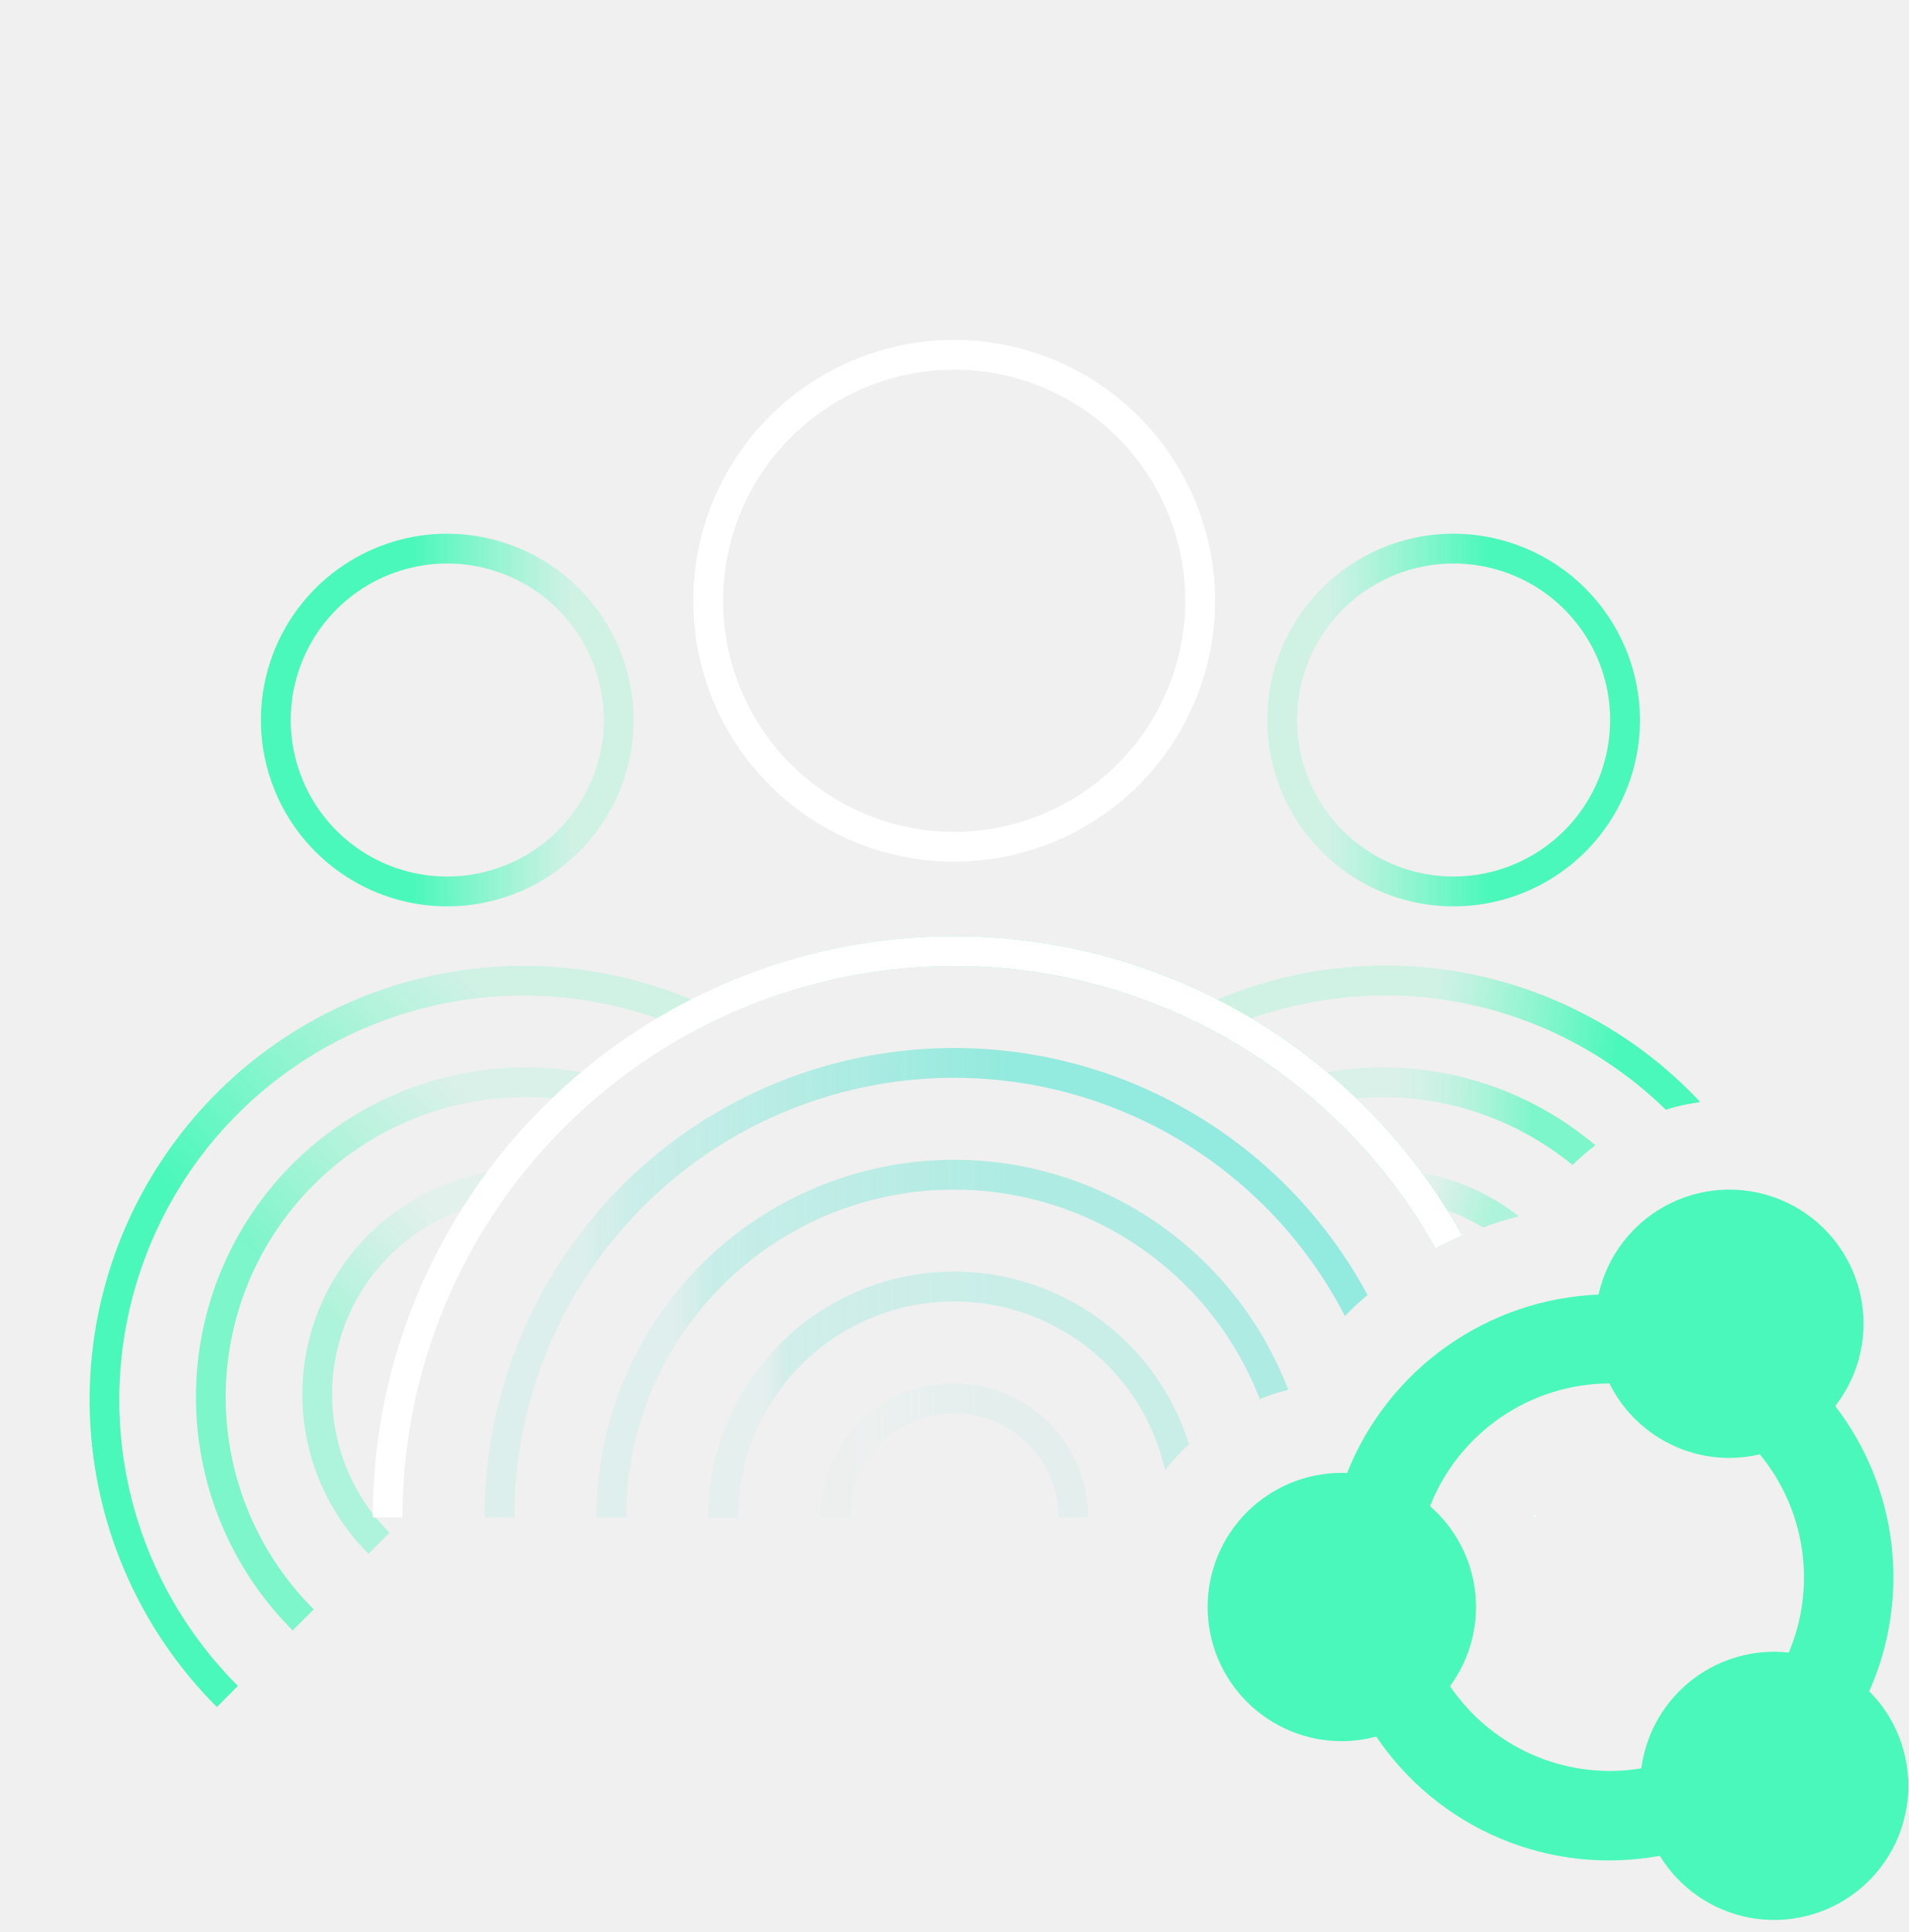
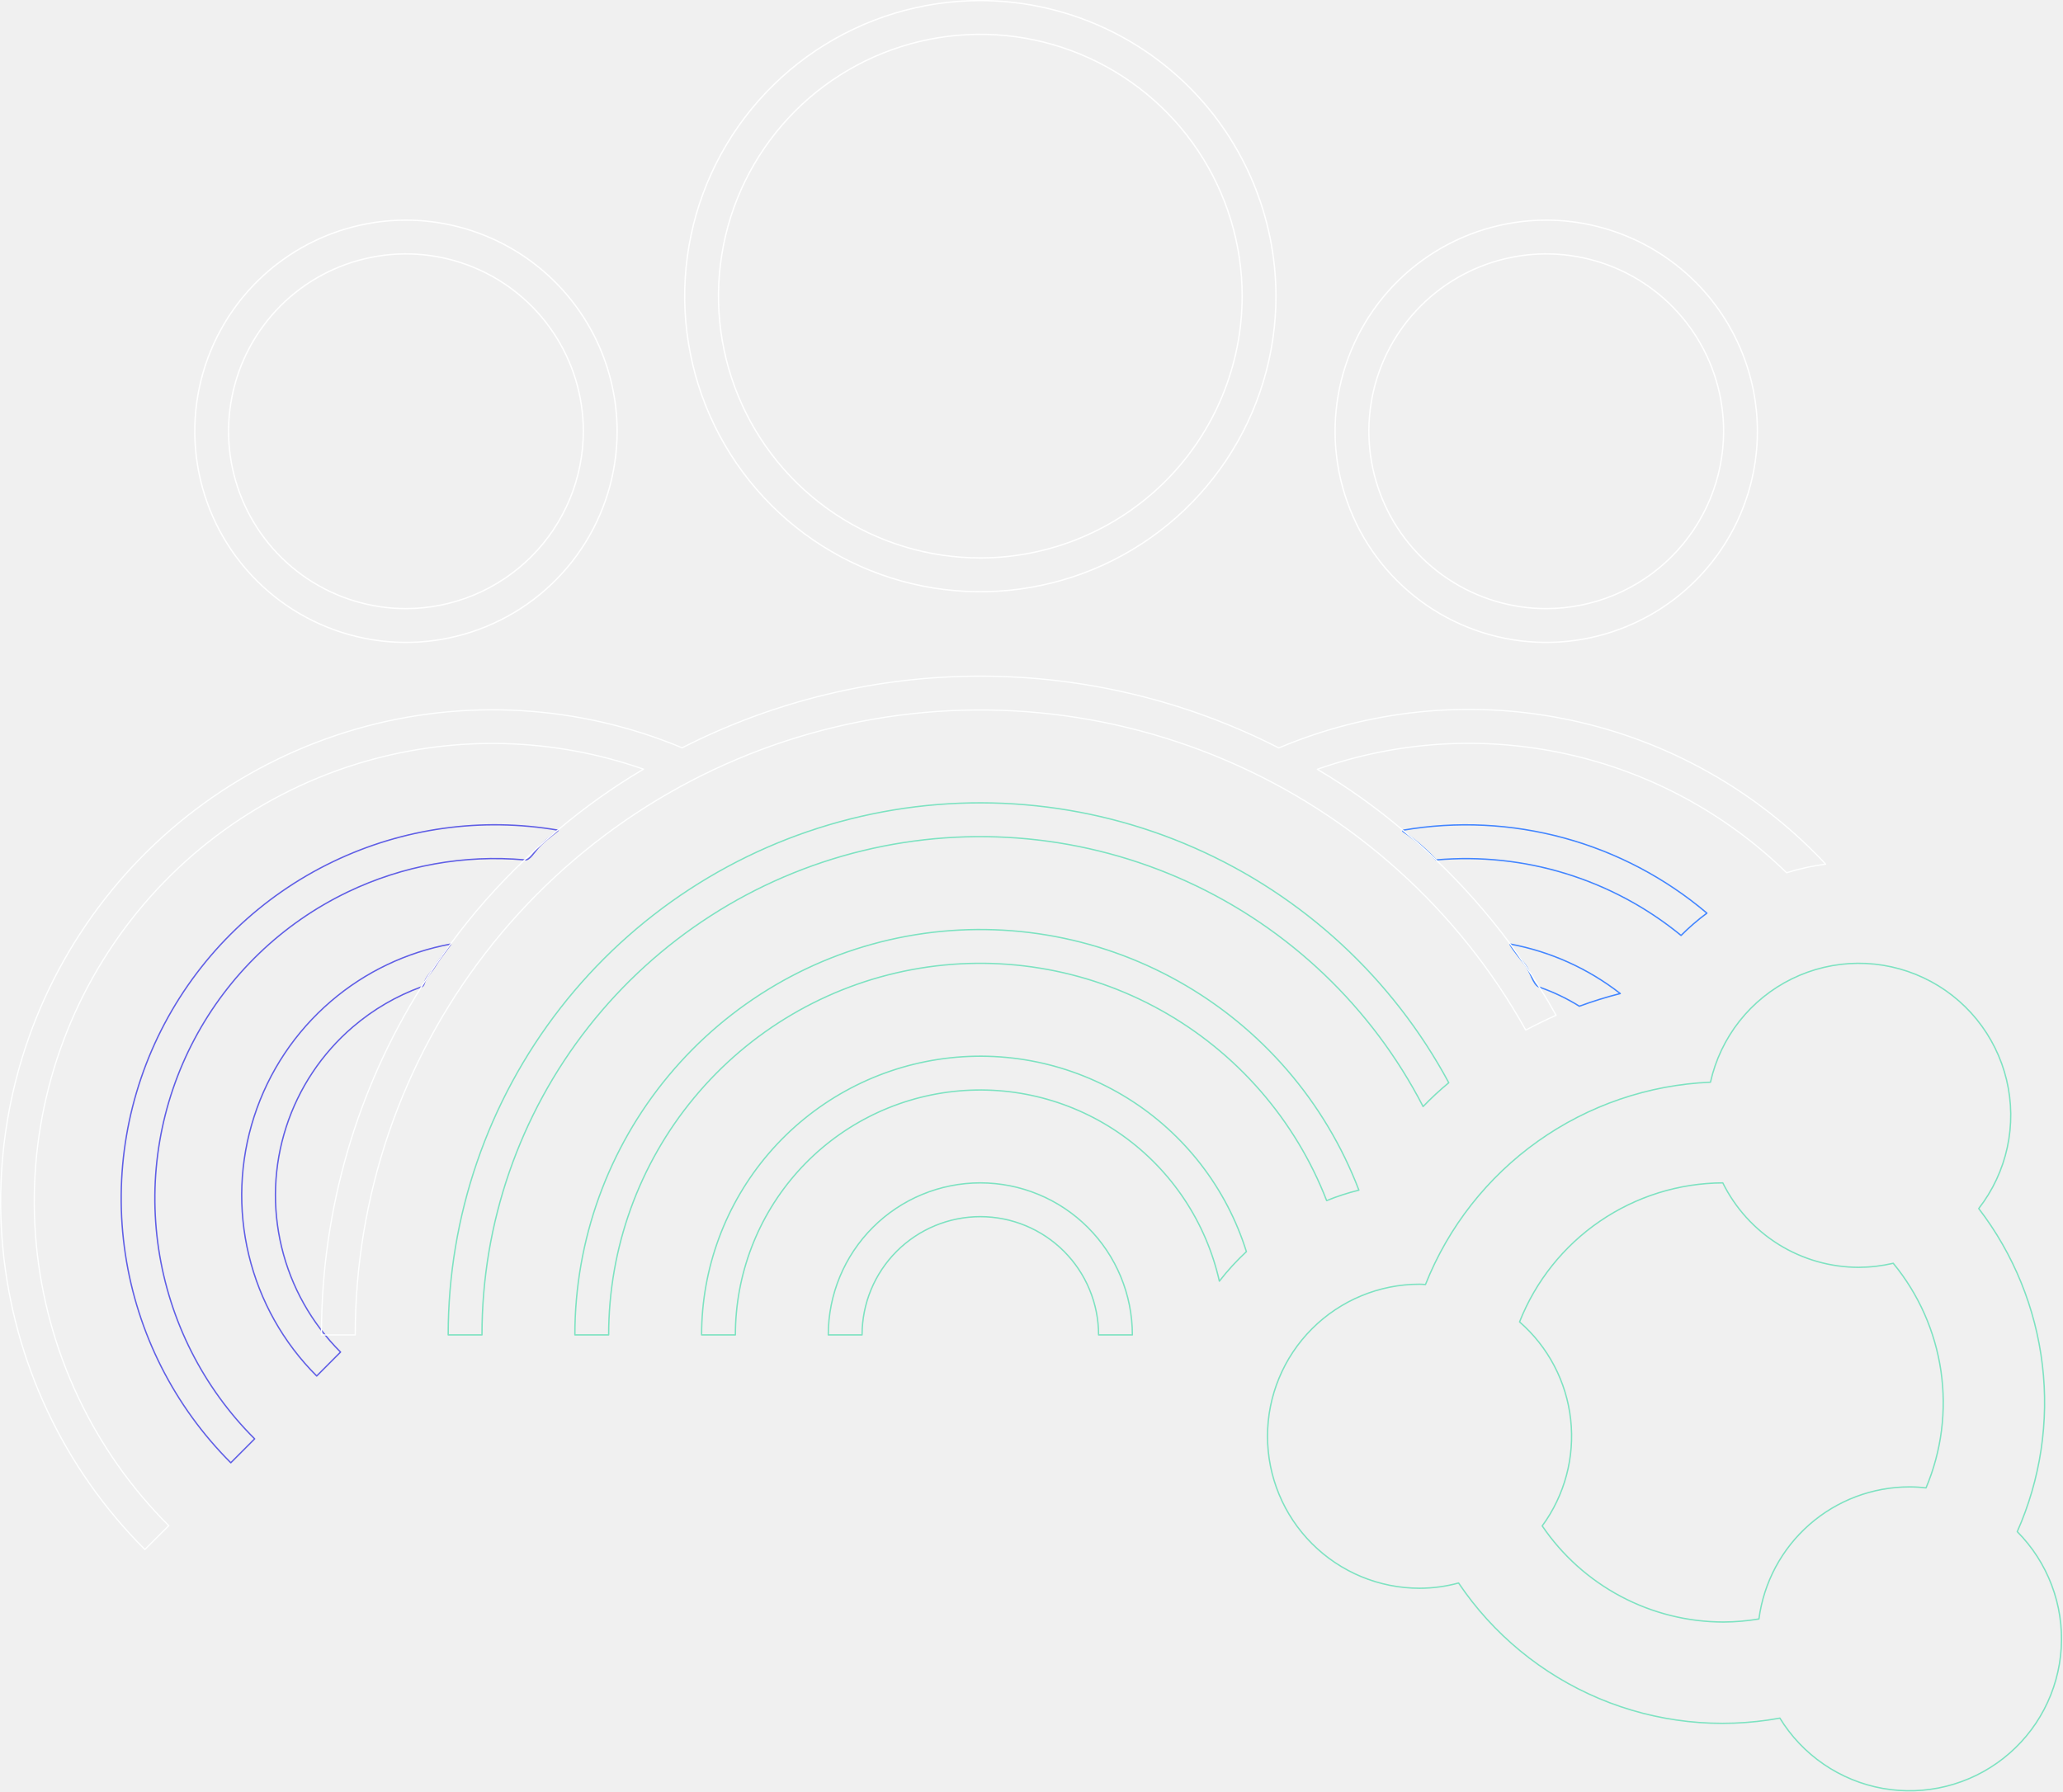
- <svg xmlns="http://www.w3.org/2000/svg" width="80" height="81" viewBox="0 0 80 81" fill="none">
-   <g id="DAO_Members 1" clip-path="url(#clip0_167_14876)">
-     <g id="Group" opacity="0.1">
-       <path id="Vector" d="M45.625 63.625H44.375C44.375 62.465 43.914 61.352 43.094 60.531C42.273 59.711 41.16 59.25 40 59.25C38.84 59.25 37.727 59.711 36.906 60.531C36.086 61.352 35.625 62.465 35.625 63.625H34.375C34.375 62.133 34.968 60.702 36.023 59.648C37.077 58.593 38.508 58 40 58C41.492 58 42.923 58.593 43.977 59.648C45.032 60.702 45.625 62.133 45.625 63.625Z" fill="url(#paint0_linear_167_14876)" />
+ <svg xmlns="http://www.w3.org/2000/svg" width="100%" height="100%" viewBox="0 0 1661 1443" version="1.1" xml:space="preserve" style="fill-rule:evenodd;clip-rule:evenodd;stroke-linejoin:round;stroke-miterlimit:2;">
+   <g transform="matrix(1,0,0,1,-8967.46,-14115.2)">
+     <g transform="matrix(5.66657,0,0,3.22938,42318,2199.47)">
+       <g transform="matrix(3.84049,0,0,6.73888,-5899.82,3593.9)">
+         <path d="M12.27,68.357C10.177,66.266 8.809,63.56 8.369,60.635C7.928,57.71 8.437,54.72 9.821,52.106C11.206,49.492 13.392,47.39 16.059,46.111C18.647,44.869 21.554,44.464 24.379,44.949C24.424,44.957 24.017,45.219 23.733,45.507C23.472,45.772 23.343,46.066 23.141,46.048C20.901,45.85 18.641,46.256 16.599,47.234C14.172,48.398 12.183,50.309 10.923,52.688C9.663,55.066 9.2,57.786 9.601,60.447C10.003,63.108 11.247,65.571 13.152,67.472L12.27,68.357Z" style="fill:none;fill-rule:nonzero;stroke:rgb(95,94,229);stroke-width:0.05px;" />
+       </g>
+       <g transform="matrix(3.84049,0,0,6.73888,-5899.82,3593.9)">
+         <path d="M59.606,49.163C61.09,49.439 62.485,50.067 63.675,50.994C63.163,51.124 62.658,51.28 62.163,51.463C61.697,51.173 61.2,50.936 60.681,50.756C60.432,50.663 60.378,50.195 60.117,49.878C59.827,49.525 59.548,49.153 59.606,49.163Z" style="fill:none;fill-rule:nonzero;stroke:rgb(66,133,255);stroke-width:0.05px;" />
+       </g>
+       <g transform="matrix(3.84049,0,0,6.73888,-5899.82,3593.9)">
+         <path d="M66.881,48.019C66.542,48.27 66.223,48.546 65.925,48.844C63.386,46.763 60.132,45.76 56.862,46.05C56.844,46.052 56.876,46.065 56.862,46.05C56.25,45.403 55.751,45.072 55.645,45C55.616,44.981 55.626,44.952 55.637,44.95C57.622,44.609 59.657,44.708 61.599,45.238C63.542,45.768 65.345,46.717 66.881,48.019Z" style="fill:none;fill-rule:nonzero;stroke:rgb(66,133,255);stroke-width:0.05px;" />
+       </g>
+       <g transform="matrix(3.84049,0,0,6.73888,-5899.82,3593.9)">
+         <path d="M45.625,63.625L44.375,63.625C44.375,62.465 43.914,61.352 43.094,60.531C42.273,59.711 41.16,59.25 40,59.25C38.84,59.25 37.727,59.711 36.906,60.531C36.086,61.352 35.625,62.465 35.625,63.625L34.375,63.625C34.375,62.133 34.968,60.702 36.023,59.648C37.077,58.593 38.508,58 40,58C41.492,58 42.923,58.593 43.978,59.648C45.032,60.702 45.625,62.133 45.625,63.625Z" style="fill:none;fill-rule:nonzero;stroke:rgb(125,226,193);stroke-width:0.05px;" />
+       </g>
+       <g transform="matrix(3.84049,0,0,6.73888,-5899.82,3593.9)">
+         <path d="M49.844,60.544C49.482,60.881 49.147,61.246 48.844,61.637C48.354,59.461 47.08,57.542 45.264,56.247C43.448,54.952 41.218,54.372 39.001,54.618C36.784,54.864 34.736,55.919 33.248,57.58C31.761,59.242 30.938,61.394 30.938,63.625L29.688,63.625C29.688,61.16 30.571,58.776 32.177,56.906C33.783,55.036 36.006,53.803 38.443,53.431C40.88,53.058 43.369,53.571 45.461,54.875C47.552,56.18 49.107,58.191 49.844,60.544Z" style="fill:none;fill-rule:nonzero;stroke:rgb(125,226,193);stroke-width:0.05px;" />
+       </g>
+       <g transform="matrix(3.84049,0,0,6.73888,-5899.82,3593.9)">
+         <path d="M54.006,58.269C53.599,58.369 53.201,58.498 52.813,58.656C51.654,55.665 49.486,53.173 46.683,51.612C43.881,50.051 40.621,49.52 37.468,50.109C34.315,50.699 31.467,52.373 29.418,54.842C27.37,57.31 26.249,60.417 26.25,63.625L25,63.625C24.999,60.12 26.227,56.724 28.469,54.03C30.711,51.335 33.827,49.511 37.274,48.874C40.721,48.238 44.283,48.829 47.339,50.545C50.396,52.261 52.755,54.994 54.006,58.269Z" style="fill:none;fill-rule:nonzero;stroke:rgb(125,226,193);stroke-width:0.05px;" />
+       </g>
+       <g transform="matrix(3.84049,0,0,6.73888,-5899.82,3593.9)">
+         <path d="M57.331,54.294C56.998,54.57 56.681,54.864 56.381,55.175C54.487,51.501 51.414,48.57 47.654,46.853C43.894,45.136 39.666,44.733 35.649,45.708C31.632,46.682 28.059,48.979 25.505,52.228C22.95,55.478 21.562,59.492 21.563,63.625L20.313,63.625C20.312,59.241 21.775,54.983 24.469,51.524C27.163,48.066 30.935,45.606 35.186,44.535C39.437,43.463 43.924,43.841 47.935,45.609C51.947,47.377 55.254,50.434 57.331,54.294Z" style="fill:none;fill-rule:nonzero;stroke:rgb(125,226,193);stroke-width:0.05px;" />
+       </g>
+       <g transform="matrix(3.84049,0,0,6.73888,-5899.82,3593.9)">
+         <path d="M60.681,50.756C60.906,51.1 61.106,51.444 61.3,51.8C60.919,51.969 60.544,52.15 60.181,52.344C57.685,47.876 53.777,44.362 49.069,42.354C44.362,40.346 39.121,39.957 34.168,41.247C29.215,42.537 24.831,45.434 21.701,49.484C18.572,53.533 16.874,58.507 16.875,63.625L15.625,63.625L15.625,63.456C15.65,58.96 16.93,54.559 19.319,50.75C19.65,50.206 20.013,49.681 20.394,49.169C21.213,48.049 22.132,47.006 23.138,46.05C23.531,45.669 23.938,45.3 24.363,44.95C25.355,44.112 26.415,43.357 27.531,42.694C28,42.413 28.475,42.15 28.956,41.906C32.376,40.16 36.161,39.25 40,39.25C43.84,39.25 47.624,40.16 51.044,41.906C51.525,42.15 52,42.413 52.469,42.694C53.586,43.357 54.645,44.112 55.638,44.95C56.063,45.3 56.469,45.669 56.862,46.05C57.865,47.007 58.783,48.048 59.606,49.163C59.987,49.681 60.35,50.213 60.681,50.756Z" style="fill:none;fill-rule:nonzero;" />
+       </g>
+       <g transform="matrix(3.84049,0,0,6.73888,-5899.82,3593.9)">
+         <path d="M40,14.25C37.837,14.25 35.722,14.892 33.924,16.093C32.125,17.295 30.723,19.003 29.895,21.002C29.067,23.001 28.851,25.2 29.273,27.321C29.695,29.443 30.736,31.392 32.266,32.922C33.796,34.451 35.745,35.493 37.866,35.915C39.988,36.337 42.187,36.12 44.186,35.292C46.184,34.465 47.892,33.063 49.094,31.264C50.296,29.465 50.938,27.351 50.938,25.188C50.934,22.288 49.781,19.508 47.731,17.457C45.68,15.407 42.9,14.253 40,14.25ZM40,34.875C38.084,34.875 36.211,34.307 34.618,33.242C33.025,32.178 31.783,30.665 31.05,28.895C30.317,27.125 30.125,25.177 30.499,23.298C30.872,21.418 31.795,19.692 33.15,18.337C34.505,16.983 36.231,16.06 38.11,15.686C39.989,15.312 41.937,15.504 43.707,16.237C45.477,16.971 46.99,18.212 48.055,19.805C49.119,21.398 49.688,23.272 49.688,25.188C49.685,27.756 48.664,30.219 46.848,32.035C45.031,33.851 42.569,34.873 40,34.875Z" style="fill:none;fill-rule:nonzero;stroke:white;stroke-width:0.05px;" />
+       </g>
+       <g transform="matrix(3.84049,0,0,6.73888,-5899.82,3593.9)">
+         <path d="M15.448,65.146C14.214,63.915 13.346,62.367 12.937,60.673C12.529,58.979 12.596,57.205 13.133,55.547C13.669,53.889 14.653,52.412 15.977,51.278C17.241,50.195 18.768,49.466 20.403,49.163C20.444,49.155 20.084,49.565 19.836,49.972C19.728,50.15 19.562,50.327 19.486,50.469C19.413,50.605 19.429,50.708 19.32,50.748C18.398,51.084 17.539,51.583 16.788,52.227C15.64,53.21 14.785,54.493 14.32,55.931C13.854,57.37 13.796,58.91 14.151,60.38C14.505,61.85 15.26,63.193 16.33,64.261L15.448,65.146Z" style="fill:none;fill-rule:nonzero;stroke:rgb(95,94,229);stroke-width:0.05px;" />
+       </g>
+       <g transform="matrix(0.176473,0,0,0.309657,-7468,-681.082)">
+         <path d="M9485.53,14734.6C9413.59,14709.4 9335.38,14707.1 9261.72,14728.3C9179.12,14752.1 9107.44,14804 9059.04,14875.1C9010.65,14946.1 8988.58,15031.8 8996.66,15117.4C9004.74,15203 9042.46,15283 9103.3,15343.8L9084.09,15363C9018.82,15297.8 8978.36,15211.9 8969.71,15120C8961.06,15028.1 8984.75,14936.1 9036.69,14859.9C9088.63,14783.6 9165.57,14727.9 9254.22,14702.3C9340.92,14677.3 9433.5,14682.7 9516.65,14717.4C9591,14679.5 9673.26,14659.7 9756.71,14659.7C9840.27,14659.7 9922.63,14679.5 9997.04,14717.5C9997.05,14717.5 9997.05,14717.5 9997.06,14717.5C10069.5,14686.9 10149.4,14678.7 10226.5,14694C10303.6,14709.2 10374.4,14747.2 10429.7,14803.1C10432.3,14805.7 10434.9,14808.4 10437.3,14811.1C10426.7,14812.5 10416.2,14814.8 10405.9,14818C10357,14770.3 10295.7,14737.1 10228.9,14722.4C10162.1,14707.7 10092.6,14711.9 10028.1,14734.7C10028.1,14734.7 10028.1,14734.7 10028.1,14734.7C10028.1,14734.7 10028.1,14734.7 10028.1,14734.7C10052.4,14749.1 10075.4,14765.5 10097,14783.8C10106.3,14791.4 10115.1,14799.4 10123.7,14807.7C10145.5,14828.5 10165.5,14851.2 10183.4,14875.4C10191.7,14886.7 10199.6,14898.3 10206.8,14910.1C10211.7,14917.6 10216,14925.1 10220.3,14932.8C10212,14936.5 10203.8,14940.5 10195.9,14944.7C10141.6,14847.4 10056.5,14771 9954.08,14727.3C9851.63,14683.6 9737.58,14675.1 9629.8,14703.2C9522.01,14731.3 9426.59,14794.3 9358.49,14882.4C9290.38,14970.6 9253.44,15078.8 9253.46,15190.2L9226.26,15190.2L9226.26,15186.5C9226.81,15088.7 9254.65,14992.9 9306.64,14910C9313.85,14898.2 9321.74,14886.7 9330.03,14875.6C9347.87,14851.2 9367.85,14828.5 9389.75,14807.7C9398.32,14799.4 9407.16,14791.4 9416.4,14783.8C9437.99,14765.5 9461.06,14749.1 9485.36,14734.7C9485.42,14734.6 9485.47,14734.6 9485.53,14734.6Z" style="fill:none;stroke:rgb(254,255,255);stroke-width:1px;" />
+       </g>
+       <g transform="matrix(3.84049,0,0,6.73888,-5899.82,3593.9)">
+         <path d="M18.75,22.375C17.205,22.375 15.694,22.833 14.41,23.692C13.125,24.55 12.124,25.77 11.532,27.198C10.941,28.625 10.786,30.196 11.088,31.712C11.389,33.227 12.133,34.619 13.226,35.712C14.318,36.804 15.71,37.548 17.226,37.85C18.741,38.151 20.312,37.997 21.74,37.405C23.167,36.814 24.387,35.813 25.246,34.528C26.104,33.243 26.563,31.733 26.563,30.188C26.56,28.116 25.736,26.131 24.271,24.666C22.807,23.202 20.821,22.378 18.75,22.375ZM18.75,36.75C17.452,36.75 16.183,36.365 15.104,35.644C14.025,34.923 13.184,33.898 12.687,32.699C12.19,31.5 12.06,30.18 12.314,28.907C12.567,27.634 13.192,26.465 14.11,25.547C15.027,24.629 16.197,24.004 17.47,23.751C18.743,23.498 20.062,23.628 21.261,24.125C22.461,24.621 23.485,25.462 24.206,26.542C24.928,27.621 25.313,28.89 25.313,30.188C25.311,31.927 24.619,33.596 23.388,34.826C22.158,36.056 20.49,36.748 18.75,36.75Z" style="fill:none;fill-rule:nonzero;stroke:white;stroke-width:0.05px;" />
+       </g>
+       <g transform="matrix(3.84049,0,0,6.73888,-5899.82,3593.9)">
+         <path d="M60.938,22.375C59.392,22.375 57.882,22.833 56.597,23.692C55.312,24.55 54.311,25.77 53.72,27.198C53.128,28.625 52.974,30.196 53.275,31.712C53.577,33.227 54.321,34.619 55.413,35.712C56.506,36.804 57.898,37.548 59.413,37.85C60.929,38.151 62.5,37.997 63.927,37.405C65.355,36.814 66.575,35.813 67.433,34.528C68.292,33.243 68.75,31.733 68.75,30.188C68.747,28.116 67.923,26.131 66.459,24.666C64.994,23.202 63.009,22.378 60.938,22.375ZM60.938,36.75C59.64,36.75 58.371,36.365 57.292,35.644C56.212,34.923 55.371,33.898 54.875,32.699C54.378,31.5 54.248,30.18 54.501,28.907C54.754,27.634 55.379,26.465 56.297,25.547C57.215,24.629 58.384,24.004 59.657,23.751C60.93,23.498 62.25,23.628 63.449,24.125C64.648,24.621 65.673,25.462 66.394,26.542C67.115,27.621 67.5,28.89 67.5,30.188C67.498,31.927 66.806,33.596 65.576,34.826C64.346,36.056 62.677,36.748 60.938,36.75Z" style="fill:none;fill-rule:nonzero;stroke:white;stroke-width:0.05px;" />
+       </g>
+       <g transform="matrix(3.84049,0,0,6.73888,-5899.82,3593.9)">
+         <path d="M78.363,70.906C79.222,68.969 79.543,66.836 79.292,64.732C79.041,62.628 78.228,60.631 76.938,58.95C77.455,58.285 77.817,57.511 77.995,56.687C78.174,55.863 78.164,55.01 77.968,54.19C77.772,53.37 77.394,52.605 76.863,51.951C76.331,51.296 75.659,50.77 74.896,50.411C74.133,50.052 73.3,49.869 72.457,49.875C71.614,49.882 70.783,50.078 70.026,50.449C69.269,50.82 68.605,51.356 68.083,52.019C67.562,52.681 67.196,53.452 67.013,54.275C64.719,54.371 62.503,55.129 60.632,56.457C58.761,57.786 57.315,59.629 56.469,61.762C56.394,61.756 56.325,61.75 56.25,61.75C54.758,61.75 53.327,62.343 52.273,63.397C51.218,64.452 50.625,65.883 50.625,67.375C50.625,68.867 51.218,70.298 52.273,71.352C53.327,72.407 54.758,73 56.25,73C56.738,73 57.223,72.934 57.694,72.806C58.973,74.706 60.78,76.191 62.892,77.08C65.003,77.968 67.328,78.22 69.581,77.806C69.995,78.483 70.548,79.065 71.204,79.513C71.859,79.961 72.601,80.266 73.382,80.406C74.164,80.546 74.966,80.52 75.736,80.328C76.506,80.136 77.227,79.784 77.851,79.293C78.475,78.803 78.989,78.186 79.357,77.483C79.726,76.78 79.941,76.007 79.99,75.214C80.038,74.422 79.918,73.629 79.637,72.886C79.357,72.144 78.922,71.469 78.363,70.906ZM74.988,69.287C74.784,69.262 74.58,69.25 74.375,69.25C73.012,69.251 71.696,69.747 70.671,70.646C69.647,71.545 68.984,72.786 68.806,74.137C68.375,74.21 67.938,74.247 67.5,74.25C66.176,74.249 64.872,73.925 63.702,73.305C62.532,72.685 61.532,71.789 60.788,70.694C61.62,69.559 61.996,68.154 61.841,66.755C61.686,65.357 61.011,64.068 59.95,63.144C60.546,61.633 61.581,60.336 62.921,59.42C64.261,58.503 65.845,58.008 67.469,58C67.933,58.938 68.65,59.727 69.539,60.28C70.428,60.832 71.454,61.124 72.5,61.125C72.929,61.123 73.357,61.073 73.775,60.975C74.716,62.118 75.326,63.497 75.54,64.962C75.754,66.427 75.563,67.923 74.988,69.287Z" style="fill:none;fill-rule:nonzero;stroke:rgb(125,226,193);stroke-width:0.05px;" />
+       </g>
    </g>
-     <g id="Group_2" opacity="0.325">
-       <path id="Vector_2" d="M49.844 60.544C49.482 60.881 49.147 61.246 48.844 61.637C48.354 59.461 47.08 57.542 45.264 56.247C43.448 54.952 41.218 54.372 39.001 54.618C36.784 54.864 34.736 55.919 33.248 57.58C31.761 59.242 30.938 61.394 30.938 63.625H29.688C29.688 61.16 30.571 58.776 32.177 56.906C33.783 55.036 36.006 53.803 38.443 53.431C40.88 53.058 43.369 53.571 45.461 54.875C47.552 56.18 49.107 58.191 49.844 60.544Z" fill="url(#paint1_linear_167_14876)" />
-     </g>
-     <g id="Group_3" opacity="0.55">
-       <path id="Vector_3" d="M54.006 58.269C53.599 58.369 53.2 58.498 52.812 58.656C51.654 55.665 49.486 53.173 46.683 51.612C43.881 50.051 40.621 49.52 37.468 50.109C34.315 50.699 31.467 52.373 29.418 54.842C27.37 57.31 26.249 60.417 26.25 63.625H25C24.999 60.12 26.227 56.724 28.469 54.03C30.711 51.335 33.827 49.511 37.274 48.874C40.721 48.238 44.282 48.829 47.339 50.545C50.396 52.261 52.755 54.994 54.006 58.269Z" fill="url(#paint2_linear_167_14876)" />
-     </g>
-     <g id="Group_4" opacity="0.775">
-       <path id="Vector_4" d="M57.331 54.294C56.998 54.569 56.681 54.864 56.381 55.175C54.487 51.501 51.414 48.57 47.654 46.853C43.894 45.136 39.666 44.733 35.649 45.708C31.632 46.682 28.059 48.979 25.505 52.228C22.95 55.478 21.562 59.492 21.562 63.625H20.312C20.312 59.241 21.775 54.983 24.469 51.524C27.163 48.066 30.935 45.606 35.186 44.535C39.437 43.463 43.924 43.841 47.935 45.609C51.947 47.377 55.254 50.434 57.331 54.294Z" fill="url(#paint3_linear_167_14876)" />
-     </g>
-     <path id="Vector_5" d="M60.681 50.756C60.906 51.1 61.106 51.444 61.3 51.8C60.919 51.969 60.544 52.15 60.181 52.344C57.685 47.876 53.777 44.362 49.069 42.354C44.361 40.346 39.121 39.957 34.168 41.247C29.215 42.537 24.831 45.434 21.701 49.484C18.572 53.533 16.874 58.507 16.875 63.625H15.625V63.456C15.65 58.96 16.93 54.559 19.319 50.75C19.65 50.206 20.012 49.681 20.394 49.169C21.213 48.049 22.132 47.006 23.137 46.05C23.531 45.669 23.938 45.3 24.363 44.95C25.355 44.112 26.415 43.357 27.531 42.694C28 42.413 28.475 42.15 28.956 41.906C32.376 40.16 36.16 39.25 40 39.25C43.84 39.25 47.624 40.16 51.044 41.906C51.525 42.15 52 42.413 52.469 42.694C53.586 43.357 54.645 44.112 55.638 44.95C56.062 45.3 56.469 45.669 56.862 46.05C57.865 47.007 58.783 48.048 59.606 49.163C59.987 49.681 60.35 50.212 60.681 50.756Z" fill="url(#paint4_linear_167_14876)" />
-     <path id="Vector_6" d="M64.375 63.456V63.625H64.244C64.287 63.569 64.331 63.512 64.375 63.456Z" fill="url(#paint5_linear_167_14876)" />
-     <path id="Vector_7" d="M40 14.25C37.837 14.25 35.722 14.892 33.923 16.093C32.125 17.295 30.723 19.003 29.895 21.002C29.067 23 28.851 25.2 29.273 27.321C29.695 29.443 30.736 31.392 32.266 32.922C33.796 34.451 35.745 35.493 37.866 35.915C39.988 36.337 42.187 36.12 44.186 35.292C46.184 34.465 47.892 33.063 49.094 31.264C50.296 29.465 50.938 27.351 50.938 25.188C50.934 22.288 49.781 19.508 47.73 17.457C45.68 15.406 42.9 14.253 40 14.25ZM40 34.875C38.084 34.875 36.211 34.307 34.618 33.242C33.025 32.178 31.783 30.665 31.05 28.895C30.317 27.125 30.125 25.177 30.499 23.298C30.872 21.418 31.795 19.692 33.15 18.337C34.505 16.983 36.231 16.06 38.11 15.686C39.989 15.312 41.937 15.504 43.707 16.237C45.477 16.971 46.99 18.212 48.055 19.805C49.119 21.398 49.688 23.271 49.688 25.188C49.685 27.756 48.664 30.219 46.848 32.035C45.031 33.851 42.569 34.873 40 34.875Z" fill="white" />
-     <g id="Group_5" opacity="0.4">
-       <path id="Vector_8" d="M15.447 65.146C14.214 63.915 13.346 62.367 12.937 60.673C12.529 58.979 12.596 57.205 13.133 55.547C13.669 53.889 14.653 52.412 15.977 51.278C17.3 50.145 18.911 49.399 20.631 49.123L20.828 50.357C19.335 50.596 17.936 51.243 16.788 52.227C15.639 53.21 14.785 54.492 14.32 55.931C13.854 57.37 13.796 58.91 14.151 60.38C14.505 61.85 15.26 63.193 16.33 64.261L15.447 65.146Z" fill="url(#paint6_linear_167_14876)" />
-     </g>
-     <g id="Group_6" opacity="0.7">
-       <path id="Vector_9" d="M12.27 68.357C10.177 66.266 8.809 63.56 8.369 60.635C7.928 57.709 8.437 54.72 9.821 52.106C11.206 49.492 13.392 47.39 16.059 46.111C18.726 44.831 21.733 44.44 24.638 44.996L24.405 46.225C21.762 45.717 19.026 46.071 16.599 47.234C14.172 48.398 12.183 50.309 10.923 52.688C9.663 55.066 9.2 57.786 9.601 60.447C10.003 63.108 11.247 65.571 13.152 67.472L12.27 68.357Z" fill="url(#paint7_linear_167_14876)" />
-     </g>
-     <path id="Vector_10" d="M9.092 71.568C6.093 68.571 4.234 64.621 3.837 60.4C3.439 56.179 4.527 51.952 6.914 48.448C9.301 44.944 12.836 42.383 16.91 41.208C20.983 40.032 25.339 40.316 29.226 42.01L28.728 43.156C25.108 41.575 21.05 41.309 17.255 42.403C13.459 43.497 10.165 45.882 7.941 49.146C5.718 52.41 4.704 56.349 5.075 60.281C5.446 64.213 7.179 67.892 9.975 70.683L9.092 71.568Z" fill="url(#paint8_linear_167_14876)" />
-     <g id="Group_7" opacity="0.4">
-       <path id="Vector_11" d="M59.606 49.163C61.09 49.439 62.485 50.067 63.675 50.994C63.163 51.124 62.658 51.28 62.163 51.463C61.697 51.173 61.2 50.936 60.681 50.756C60.163 50.561 59.624 50.423 59.075 50.344L59.263 49.106C59.381 49.125 59.494 49.144 59.606 49.163Z" fill="url(#paint9_linear_167_14876)" />
-       <path id="Vector_12" d="M64.375 63.456V63.625H64.244C64.287 63.569 64.331 63.512 64.375 63.456Z" fill="url(#paint10_linear_167_14876)" />
-     </g>
-     <g id="Group_8" opacity="0.7">
-       <path id="Vector_13" d="M66.881 48.019C66.542 48.27 66.223 48.546 65.925 48.844C63.386 46.763 60.132 45.76 56.862 46.05C56.444 46.088 56.019 46.144 55.593 46.225L55.356 45C55.45 44.981 55.544 44.963 55.637 44.95C57.622 44.609 59.657 44.708 61.599 45.238C63.542 45.768 65.345 46.717 66.881 48.019Z" fill="url(#paint11_linear_167_14876)" />
-     </g>
-     <path id="Vector_14" d="M71.275 46.206C70.786 46.271 70.303 46.377 69.832 46.525C67.584 44.329 64.766 42.807 61.697 42.13C58.629 41.453 55.432 41.648 52.469 42.693C52.069 42.831 51.669 42.987 51.275 43.156L50.775 42.012C50.863 41.975 50.957 41.937 51.044 41.906C54.371 40.5 58.044 40.123 61.587 40.823C65.131 41.524 68.384 43.27 70.925 45.837C71.044 45.956 71.163 46.081 71.275 46.206Z" fill="url(#paint12_linear_167_14876)" />
-     <path id="Vector_15" d="M18.75 22.375C17.205 22.375 15.694 22.833 14.41 23.692C13.125 24.55 12.123 25.77 11.532 27.198C10.941 28.625 10.786 30.196 11.088 31.712C11.389 33.227 12.133 34.619 13.226 35.712C14.318 36.804 15.71 37.548 17.226 37.85C18.741 38.151 20.312 37.997 21.74 37.405C23.167 36.814 24.387 35.813 25.246 34.528C26.104 33.243 26.562 31.733 26.562 30.188C26.56 28.116 25.736 26.131 24.271 24.666C22.807 23.202 20.821 22.378 18.75 22.375ZM18.75 36.75C17.452 36.75 16.183 36.365 15.104 35.644C14.025 34.923 13.184 33.898 12.687 32.699C12.19 31.5 12.06 30.18 12.314 28.907C12.567 27.634 13.192 26.465 14.11 25.547C15.027 24.629 16.197 24.004 17.47 23.751C18.743 23.498 20.062 23.628 21.261 24.125C22.46 24.621 23.485 25.462 24.206 26.542C24.928 27.621 25.312 28.89 25.312 30.188C25.311 31.927 24.619 33.596 23.388 34.826C22.158 36.056 20.49 36.748 18.75 36.75Z" fill="url(#paint13_linear_167_14876)" />
-     <path id="Vector_16" d="M60.938 22.375C59.392 22.375 57.882 22.833 56.597 23.692C55.312 24.55 54.311 25.77 53.72 27.198C53.128 28.625 52.974 30.196 53.275 31.712C53.577 33.227 54.321 34.619 55.413 35.712C56.506 36.804 57.898 37.548 59.413 37.85C60.929 38.151 62.5 37.997 63.927 37.405C65.355 36.814 66.575 35.813 67.433 34.528C68.292 33.243 68.75 31.733 68.75 30.188C68.747 28.116 67.923 26.131 66.459 24.666C64.994 23.202 63.009 22.378 60.938 22.375ZM60.938 36.75C59.64 36.75 58.371 36.365 57.292 35.644C56.212 34.923 55.371 33.898 54.874 32.699C54.378 31.5 54.248 30.18 54.501 28.907C54.754 27.634 55.379 26.465 56.297 25.547C57.215 24.629 58.384 24.004 59.657 23.751C60.93 23.498 62.25 23.628 63.449 24.125C64.648 24.621 65.673 25.462 66.394 26.542C67.115 27.621 67.5 28.89 67.5 30.188C67.498 31.927 66.806 33.596 65.576 34.826C64.346 36.056 62.677 36.748 60.938 36.75Z" fill="url(#paint14_linear_167_14876)" />
-     <path id="Vector_17" d="M60.681 50.756C60.906 51.1 61.106 51.444 61.3 51.8C60.919 51.969 60.544 52.15 60.181 52.344C57.685 47.876 53.777 44.362 49.069 42.354C44.361 40.346 39.121 39.957 34.168 41.247C29.215 42.537 24.831 45.434 21.701 49.484C18.572 53.533 16.874 58.507 16.875 63.625H15.625V63.456C15.65 58.96 16.93 54.559 19.319 50.75C19.65 50.206 20.012 49.681 20.394 49.169C21.213 48.049 22.132 47.006 23.137 46.05C23.531 45.669 23.938 45.3 24.363 44.95C25.355 44.112 26.415 43.357 27.531 42.694C28 42.413 28.475 42.15 28.956 41.906C32.376 40.16 36.16 39.25 40 39.25C43.84 39.25 47.624 40.16 51.044 41.906C51.525 42.15 52 42.413 52.469 42.694C53.586 43.357 54.645 44.112 55.638 44.95C56.062 45.3 56.469 45.669 56.862 46.05C57.865 47.007 58.783 48.048 59.606 49.163C59.987 49.681 60.35 50.212 60.681 50.756Z" fill="white" />
-     <path id="Vector_18" d="M64.375 63.456V63.625H64.244C64.287 63.569 64.331 63.512 64.375 63.456Z" fill="white" />
-     <path id="Vector_19" d="M78.362 70.906C79.222 68.969 79.543 66.836 79.292 64.732C79.041 62.628 78.228 60.631 76.938 58.95C77.455 58.285 77.817 57.511 77.995 56.687C78.174 55.863 78.164 55.01 77.968 54.19C77.772 53.37 77.394 52.605 76.863 51.95C76.331 51.296 75.659 50.77 74.896 50.411C74.133 50.052 73.3 49.869 72.457 49.875C71.614 49.882 70.783 50.078 70.026 50.449C69.269 50.82 68.605 51.356 68.083 52.019C67.562 52.681 67.196 53.452 67.013 54.275C64.719 54.37 62.503 55.129 60.632 56.457C58.761 57.786 57.315 59.629 56.469 61.762C56.394 61.756 56.325 61.75 56.25 61.75C54.758 61.75 53.327 62.343 52.273 63.397C51.218 64.452 50.625 65.883 50.625 67.375C50.625 68.867 51.218 70.297 52.273 71.352C53.327 72.407 54.758 73 56.25 73C56.738 72.999 57.223 72.934 57.694 72.806C58.973 74.706 60.78 76.191 62.892 77.08C65.003 77.968 67.328 78.22 69.581 77.806C69.995 78.483 70.548 79.065 71.204 79.513C71.859 79.961 72.601 80.266 73.382 80.406C74.164 80.546 74.966 80.52 75.736 80.328C76.506 80.136 77.227 79.784 77.851 79.293C78.475 78.803 78.989 78.186 79.357 77.483C79.726 76.78 79.941 76.007 79.99 75.214C80.038 74.422 79.918 73.629 79.637 72.886C79.357 72.144 78.922 71.469 78.362 70.906ZM74.987 69.287C74.784 69.262 74.58 69.25 74.375 69.25C73.012 69.251 71.696 69.747 70.671 70.646C69.647 71.545 68.984 72.786 68.806 74.137C68.374 74.21 67.938 74.247 67.5 74.25C66.176 74.249 64.872 73.925 63.702 73.305C62.532 72.685 61.532 71.789 60.788 70.694C61.62 69.559 61.996 68.154 61.841 66.755C61.686 65.357 61.011 64.068 59.95 63.144C60.546 61.633 61.581 60.336 62.921 59.42C64.261 58.503 65.845 58.008 67.469 58C67.933 58.938 68.65 59.727 69.539 60.279C70.428 60.832 71.454 61.124 72.5 61.125C72.929 61.123 73.357 61.073 73.775 60.975C74.716 62.118 75.326 63.497 75.54 64.962C75.754 66.427 75.563 67.923 74.987 69.287Z" fill="#4BF8BB" />
  </g>
-   <defs>
-     <linearGradient id="paint0_linear_167_14876" x1="34.375" y1="60.812" x2="45.625" y2="60.812" gradientUnits="userSpaceOnUse">
-       <stop offset="0.111" stop-color="#78E8D8" stop-opacity="0.3" />
-       <stop offset="0.202" stop-color="#78E8D8" stop-opacity="0.407" />
-       <stop offset="0.393" stop-color="#78E8D8" stop-opacity="0.684" />
-       <stop offset="0.592" stop-color="#78E8D8" />
-     </linearGradient>
-     <linearGradient id="paint1_linear_167_14876" x1="29.688" y1="58.468" x2="49.844" y2="58.468" gradientUnits="userSpaceOnUse">
-       <stop offset="0.111" stop-color="#78E8D8" stop-opacity="0.275" />
-       <stop offset="0.124" stop-color="#78E8D8" stop-opacity="0.382" />
-       <stop offset="0.153" stop-color="#78E8D8" stop-opacity="0.657" />
-       <stop offset="0.166" stop-color="#78E8D8" stop-opacity="0.8" />
-       <stop offset="0.41" stop-color="#78E8D8" stop-opacity="0.907" />
-       <stop offset="0.592" stop-color="#78E8D8" />
-     </linearGradient>
-     <linearGradient id="paint2_linear_167_14876" x1="25" y1="56.125" x2="54.006" y2="56.125" gradientUnits="userSpaceOnUse">
-       <stop offset="0.111" stop-color="#78E8D8" stop-opacity="0.25" />
-       <stop offset="0.13" stop-color="#78E8D8" stop-opacity="0.357" />
-       <stop offset="0.166" stop-color="#78E8D8" stop-opacity="0.6" />
-       <stop offset="0.299" stop-color="#78E8D8" stop-opacity="0.707" />
-       <stop offset="0.575" stop-color="#78E8D8" stop-opacity="0.982" />
-       <stop offset="0.592" stop-color="#78E8D8" />
-     </linearGradient>
-     <linearGradient id="paint3_linear_167_14876" x1="20.312" y1="53.781" x2="57.331" y2="53.781" gradientUnits="userSpaceOnUse">
-       <stop offset="0.111" stop-color="#78E8D8" stop-opacity="0.225" />
-       <stop offset="0.147" stop-color="#78E8D8" stop-opacity="0.332" />
-       <stop offset="0.166" stop-color="#78E8D8" stop-opacity="0.4" />
-       <stop offset="0.259" stop-color="#78E8D8" stop-opacity="0.507" />
-       <stop offset="0.451" stop-color="#78E8D8" stop-opacity="0.782" />
-       <stop offset="0.592" stop-color="#78E8D8" />
-     </linearGradient>
-     <linearGradient id="paint4_linear_167_14876" x1="15.625" y1="51.438" x2="61.3" y2="51.438" gradientUnits="userSpaceOnUse">
-       <stop offset="0.166" stop-color="#78E8D8" stop-opacity="0.2" />
-       <stop offset="0.238" stop-color="#78E8D8" stop-opacity="0.308" />
-       <stop offset="0.388" stop-color="#78E8D8" stop-opacity="0.585" />
-       <stop offset="0.592" stop-color="#78E8D8" />
-     </linearGradient>
-     <linearGradient id="paint5_linear_167_14876" x1="64.244" y1="63.54" x2="64.375" y2="63.54" gradientUnits="userSpaceOnUse">
-       <stop offset="0.166" stop-color="#78E8D8" stop-opacity="0.2" />
-       <stop offset="0.238" stop-color="#78E8D8" stop-opacity="0.308" />
-       <stop offset="0.388" stop-color="#78E8D8" stop-opacity="0.585" />
-       <stop offset="0.592" stop-color="#78E8D8" />
-     </linearGradient>
-     <linearGradient id="paint6_linear_167_14876" x1="22.252" y1="51.038" x2="11.649" y2="61.642" gradientUnits="userSpaceOnUse">
-       <stop offset="0.166" stop-color="#4BF8BB" stop-opacity="0.2" />
-       <stop offset="0.234" stop-color="#4BF8BB" stop-opacity="0.301" />
-       <stop offset="0.377" stop-color="#4BF8BB" stop-opacity="0.563" />
-       <stop offset="0.582" stop-color="#4BF8BB" stop-opacity="0.979" />
-       <stop offset="0.592" stop-color="#4BF8BB" />
-     </linearGradient>
-     <linearGradient id="paint7_linear_167_14876" x1="24.788" y1="45.442" x2="6.925" y2="63.307" gradientUnits="userSpaceOnUse">
-       <stop offset="0.166" stop-color="#4BF8BB" stop-opacity="0.2" />
-       <stop offset="0.234" stop-color="#4BF8BB" stop-opacity="0.301" />
-       <stop offset="0.377" stop-color="#4BF8BB" stop-opacity="0.563" />
-       <stop offset="0.582" stop-color="#4BF8BB" stop-opacity="0.979" />
-       <stop offset="0.592" stop-color="#4BF8BB" />
-     </linearGradient>
-     <linearGradient id="paint8_linear_167_14876" x1="27.046" y1="40.125" x2="2.202" y2="64.972" gradientUnits="userSpaceOnUse">
-       <stop offset="0.166" stop-color="#4BF8BB" stop-opacity="0.2" />
-       <stop offset="0.234" stop-color="#4BF8BB" stop-opacity="0.301" />
-       <stop offset="0.377" stop-color="#4BF8BB" stop-opacity="0.563" />
-       <stop offset="0.582" stop-color="#4BF8BB" stop-opacity="0.979" />
-       <stop offset="0.592" stop-color="#4BF8BB" />
-     </linearGradient>
-     <linearGradient id="paint9_linear_167_14876" x1="65.325" y1="51.597" x2="58.55" y2="49.599" gradientUnits="userSpaceOnUse">
-       <stop offset="0.408" stop-color="#4BF8BB" />
-       <stop offset="0.418" stop-color="#4BF8BB" stop-opacity="0.979" />
-       <stop offset="0.623" stop-color="#4BF8BB" stop-opacity="0.563" />
-       <stop offset="0.766" stop-color="#4BF8BB" stop-opacity="0.301" />
-       <stop offset="0.834" stop-color="#4BF8BB" stop-opacity="0.2" />
-     </linearGradient>
-     <linearGradient id="paint10_linear_167_14876" x1="64.309" y1="63.625" x2="64.309" y2="63.456" gradientUnits="userSpaceOnUse">
-       <stop offset="0.166" stop-color="#4BF8BB" stop-opacity="0.2" />
-       <stop offset="0.234" stop-color="#4BF8BB" stop-opacity="0.301" />
-       <stop offset="0.377" stop-color="#4BF8BB" stop-opacity="0.563" />
-       <stop offset="0.582" stop-color="#4BF8BB" stop-opacity="0.979" />
-       <stop offset="0.592" stop-color="#4BF8BB" />
-     </linearGradient>
-     <linearGradient id="paint11_linear_167_14876" x1="67.309" y1="46.809" x2="54.712" y2="46.785" gradientUnits="userSpaceOnUse">
-       <stop offset="0.238" stop-color="#4BF8BB" />
-       <stop offset="0.28" stop-color="#4BF8BB" stop-opacity="0.892" />
-       <stop offset="0.384" stop-color="#4BF8BB" stop-opacity="0.647" />
-       <stop offset="0.48" stop-color="#4BF8BB" stop-opacity="0.454" />
-       <stop offset="0.566" stop-color="#4BF8BB" stop-opacity="0.315" />
-       <stop offset="0.638" stop-color="#4BF8BB" stop-opacity="0.23" />
-       <stop offset="0.688" stop-color="#4BF8BB" stop-opacity="0.2" />
-     </linearGradient>
-     <linearGradient id="paint12_linear_167_14876" x1="75.131" y1="45.158" x2="57.081" y2="42.302" gradientUnits="userSpaceOnUse">
-       <stop offset="0.408" stop-color="#4BF8BB" />
-       <stop offset="0.418" stop-color="#4BF8BB" stop-opacity="0.979" />
-       <stop offset="0.623" stop-color="#4BF8BB" stop-opacity="0.563" />
-       <stop offset="0.766" stop-color="#4BF8BB" stop-opacity="0.301" />
-       <stop offset="0.834" stop-color="#4BF8BB" stop-opacity="0.2" />
-     </linearGradient>
-     <linearGradient id="paint13_linear_167_14876" x1="26.562" y1="30.188" x2="10.938" y2="30.188" gradientUnits="userSpaceOnUse">
-       <stop offset="0.166" stop-color="#4BF8BB" stop-opacity="0.2" />
-       <stop offset="0.234" stop-color="#4BF8BB" stop-opacity="0.301" />
-       <stop offset="0.377" stop-color="#4BF8BB" stop-opacity="0.563" />
-       <stop offset="0.582" stop-color="#4BF8BB" stop-opacity="0.979" />
-       <stop offset="0.592" stop-color="#4BF8BB" />
-     </linearGradient>
-     <linearGradient id="paint14_linear_167_14876" x1="53.125" y1="30.188" x2="68.75" y2="30.188" gradientUnits="userSpaceOnUse">
-       <stop offset="0.166" stop-color="#4BF8BB" stop-opacity="0.2" />
-       <stop offset="0.234" stop-color="#4BF8BB" stop-opacity="0.301" />
-       <stop offset="0.377" stop-color="#4BF8BB" stop-opacity="0.563" />
-       <stop offset="0.582" stop-color="#4BF8BB" stop-opacity="0.979" />
-       <stop offset="0.592" stop-color="#4BF8BB" />
-     </linearGradient>
-     <clipPath id="clip0_167_14876">
-       <rect width="80" height="80" fill="white" transform="translate(0 0.5)" />
-     </clipPath>
-   </defs>
</svg>
